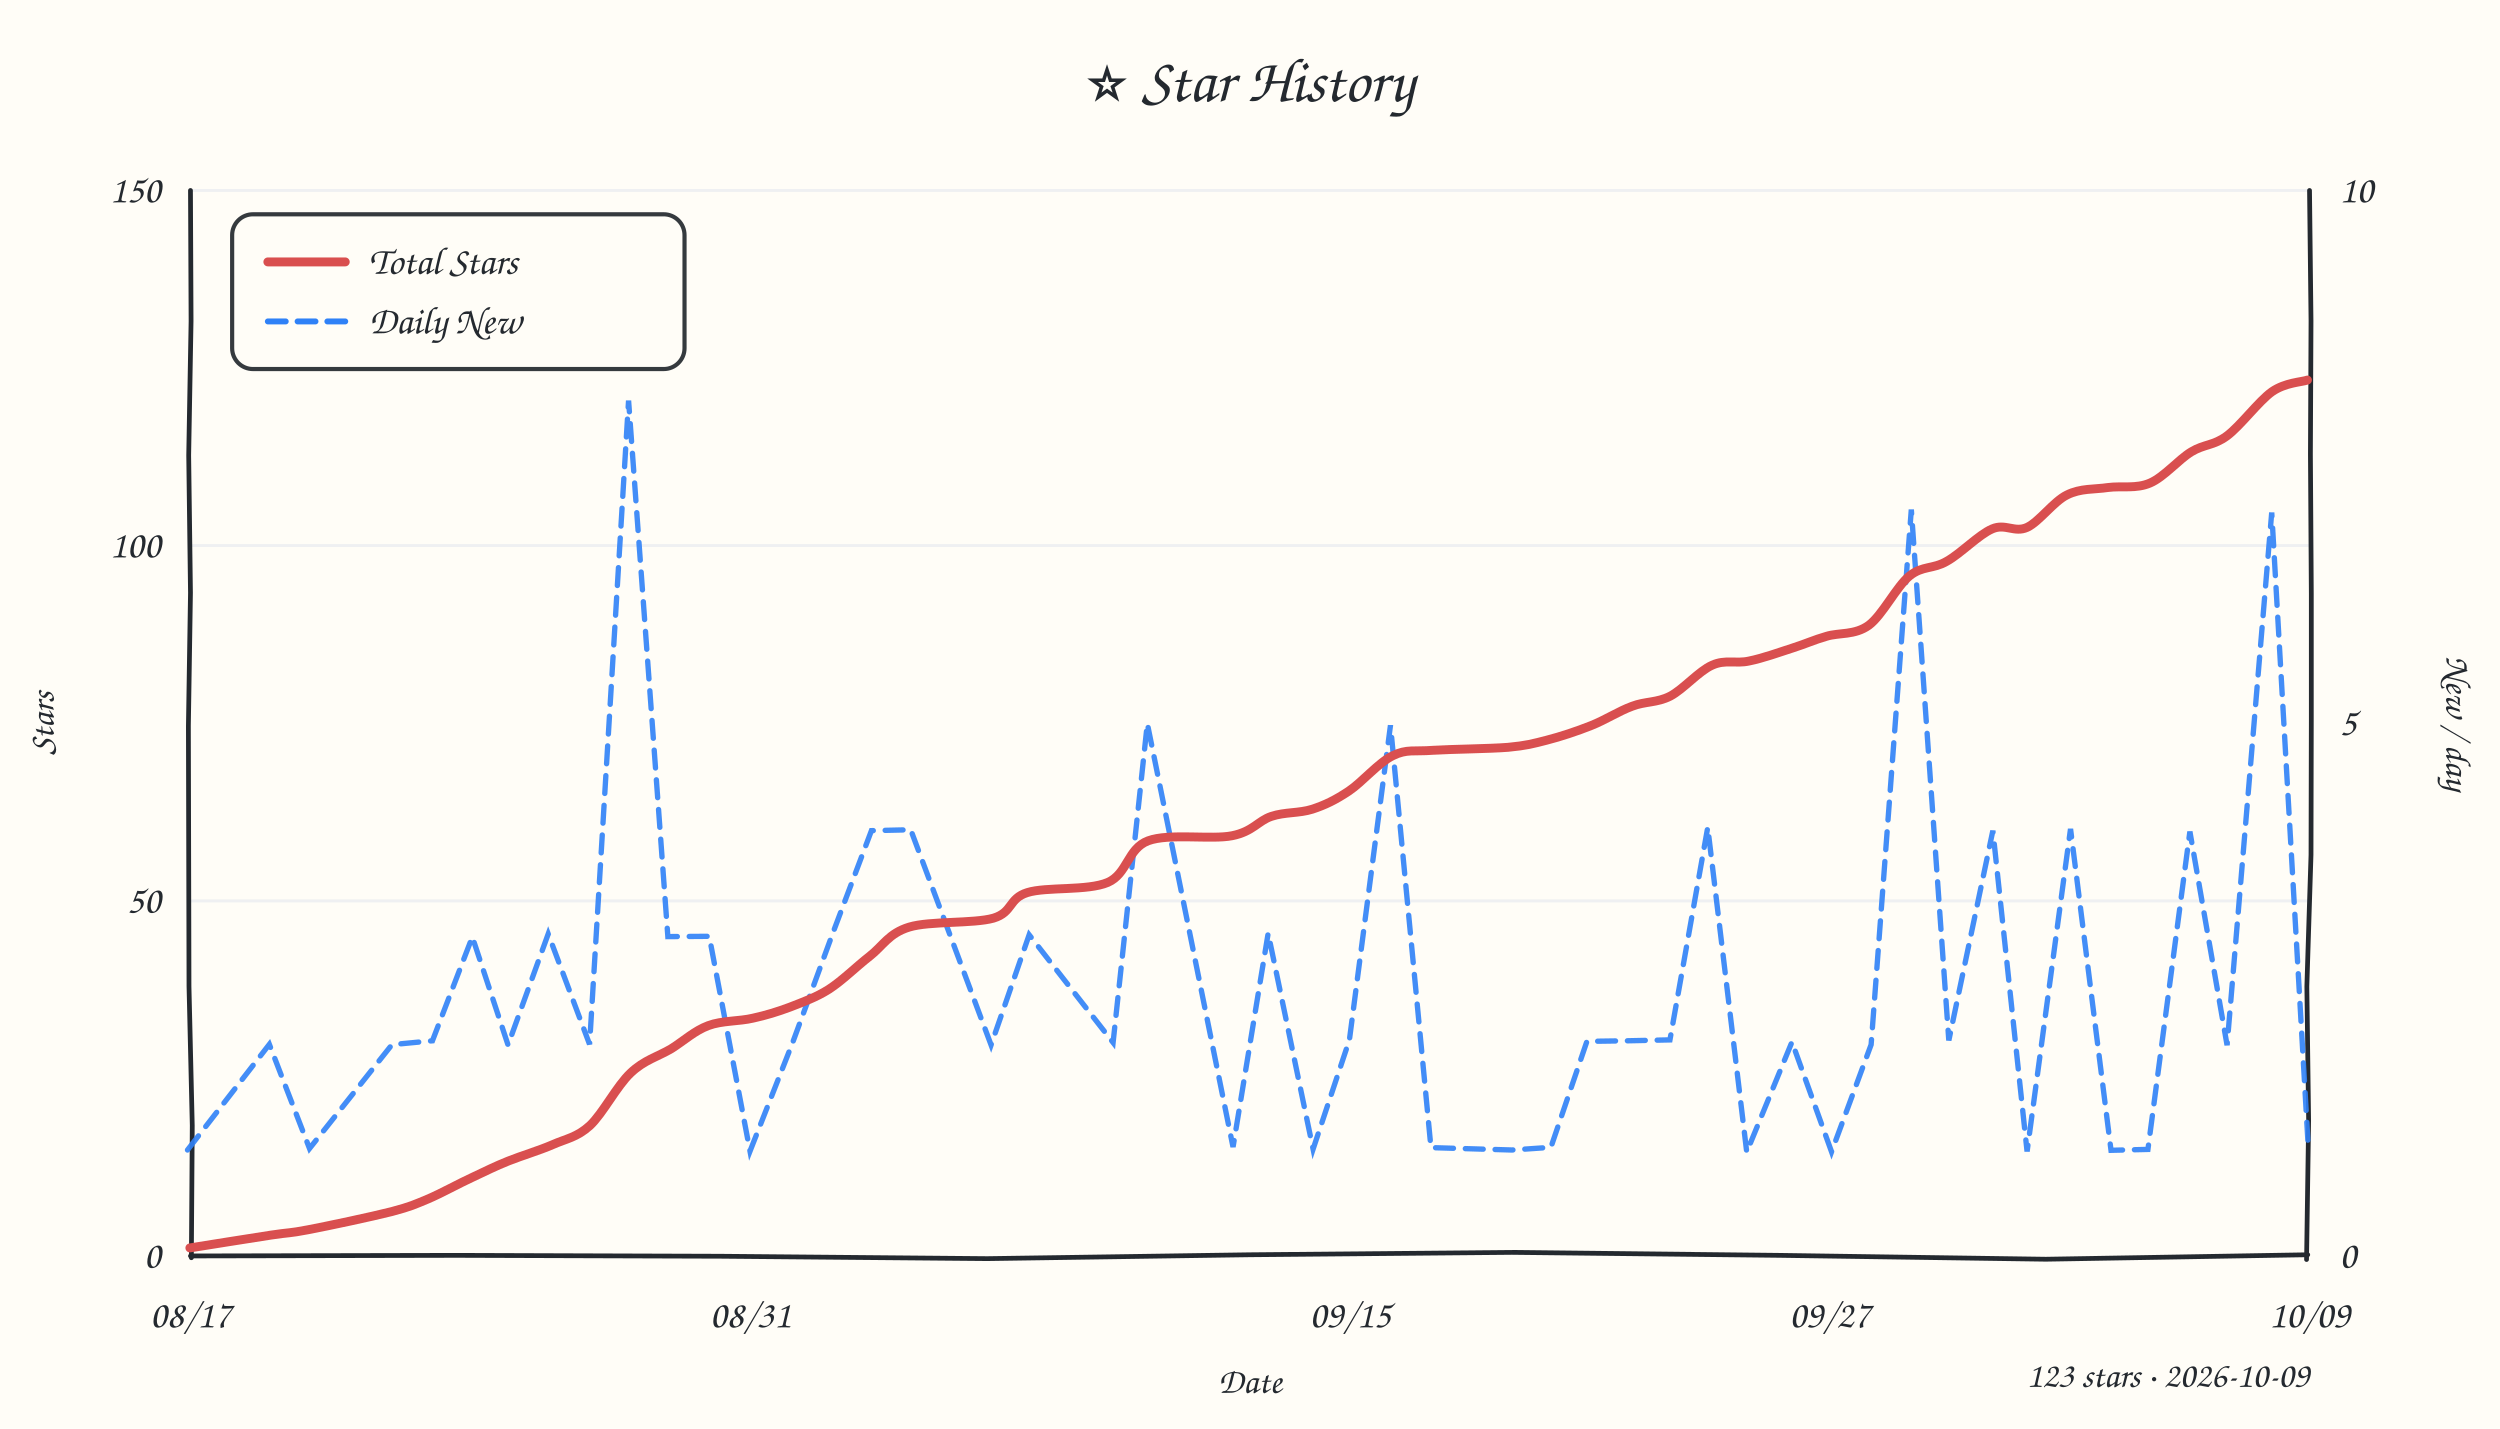
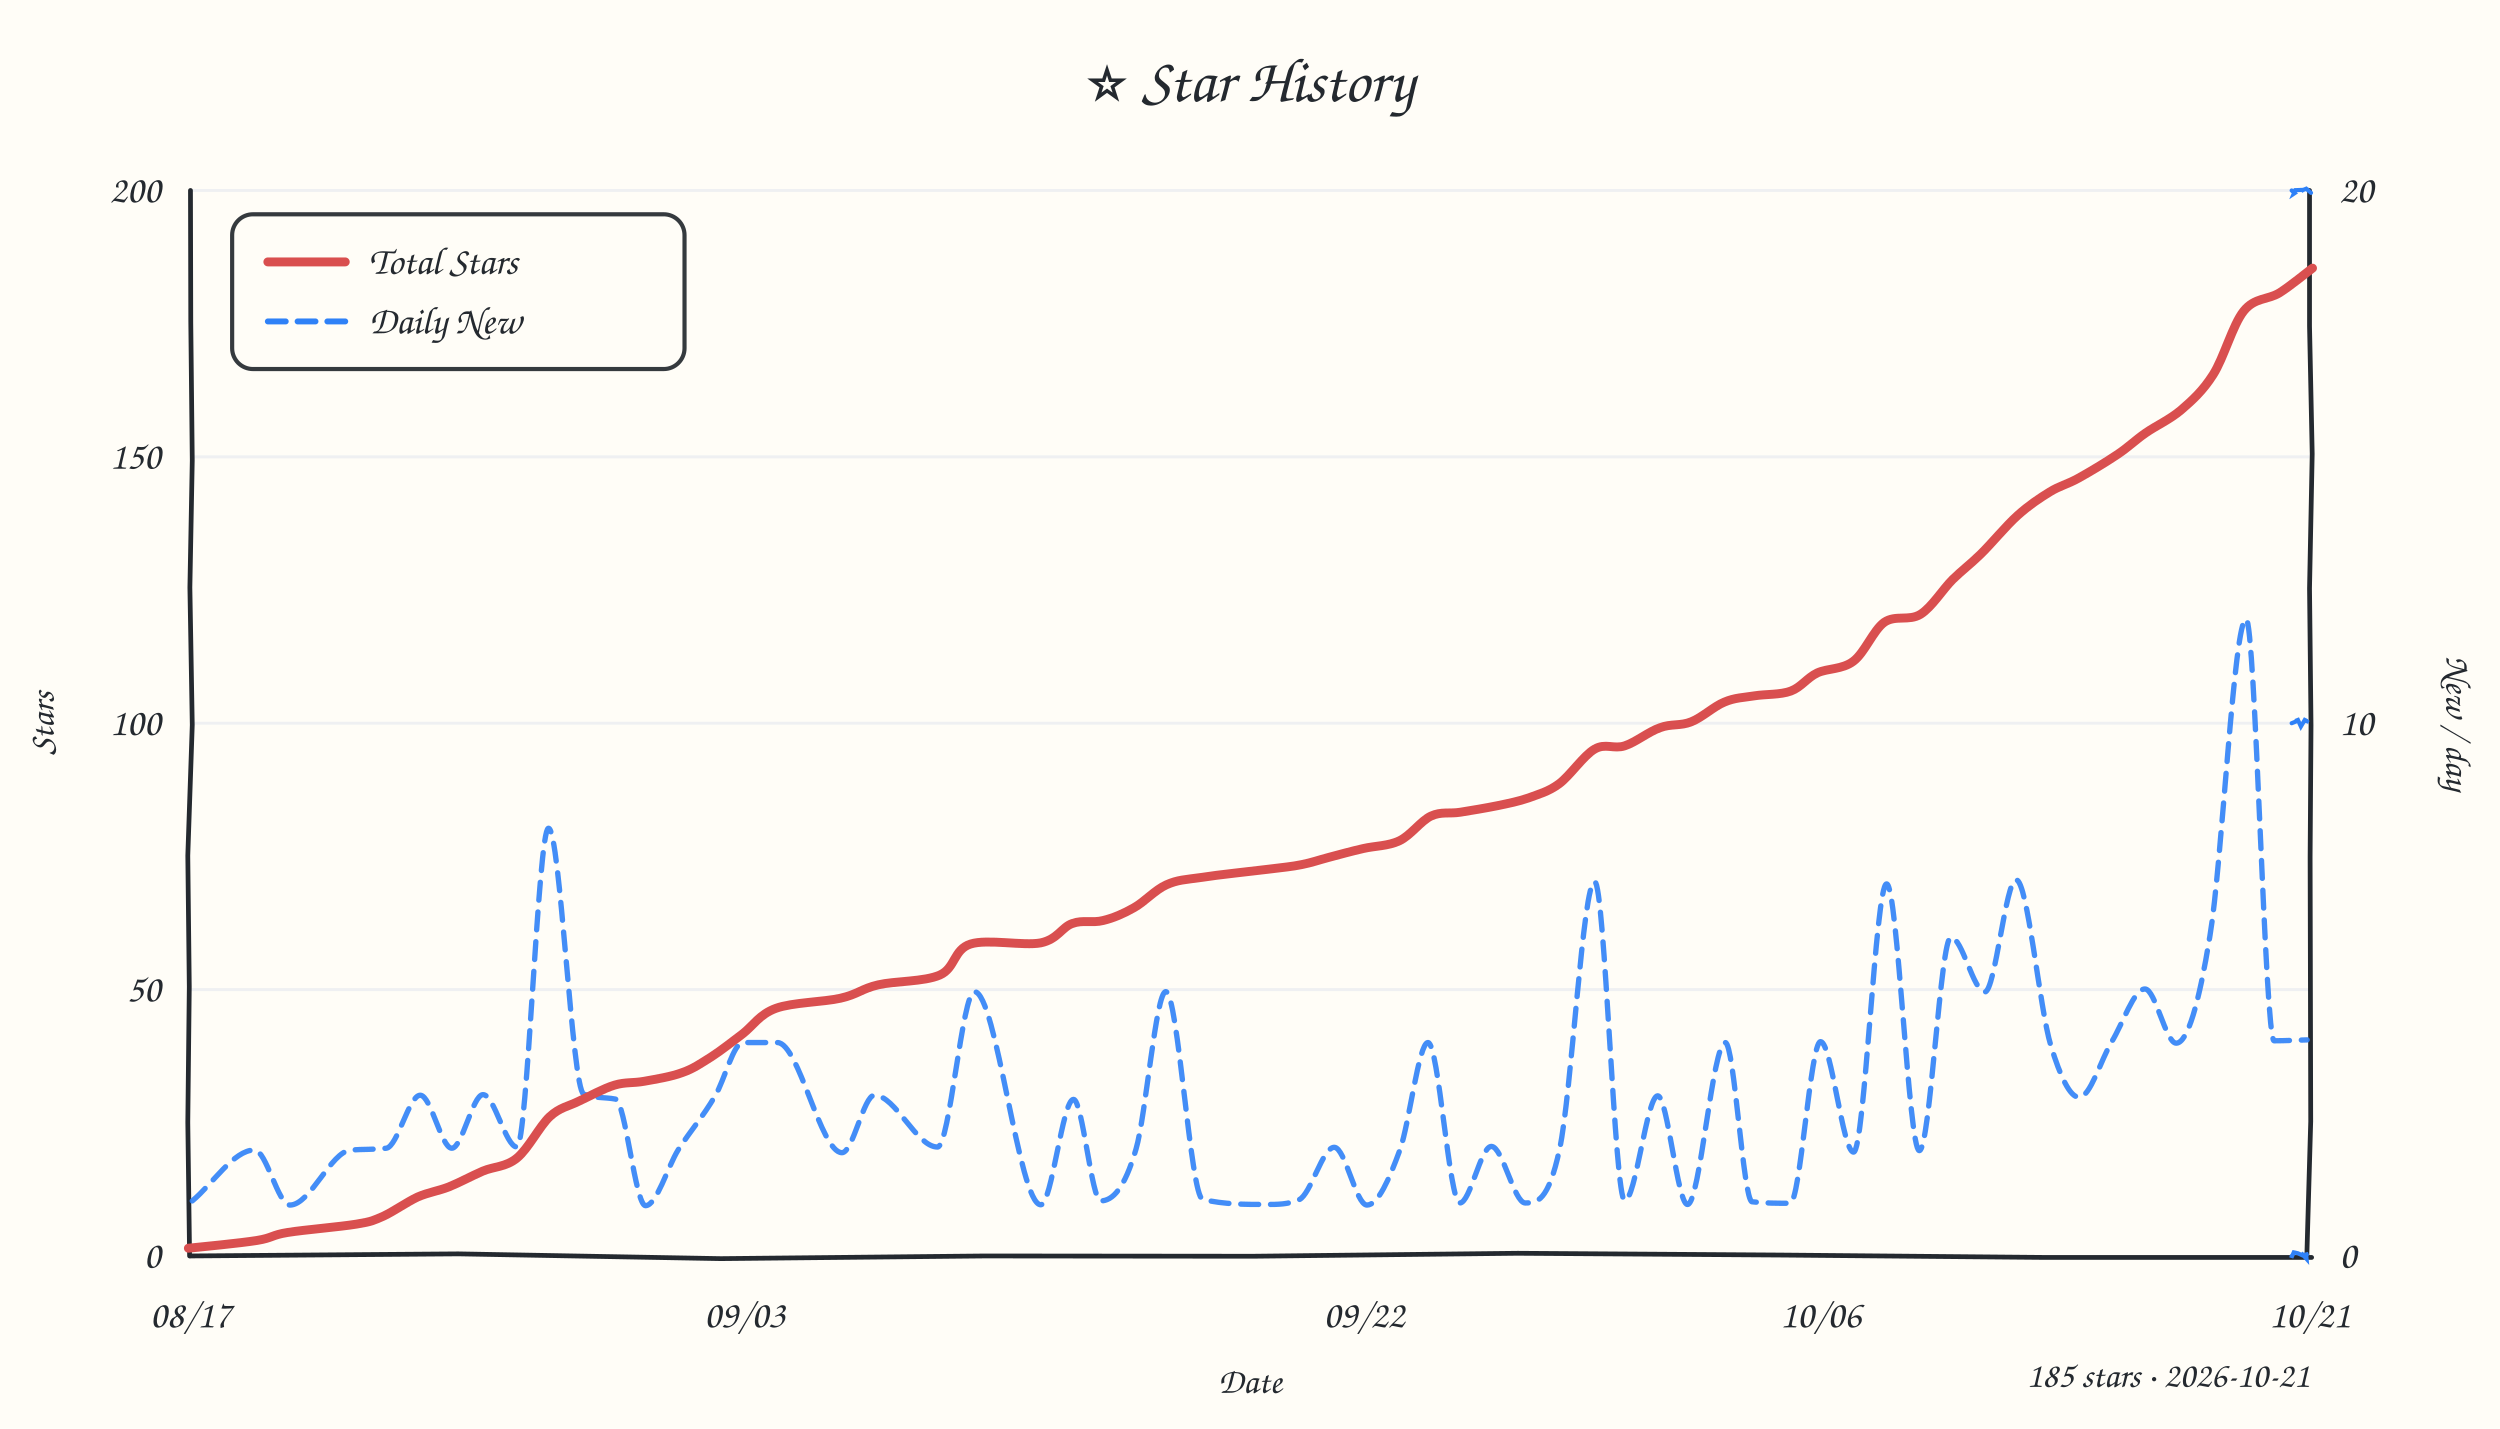
<svg xmlns="http://www.w3.org/2000/svg" width="840" height="480" viewBox="0 0 840 480">
  <style>text{font-family:"Comic Sans MS","Comic Sans","Chalkboard SE","Marker Felt","Segoe Print",cursive;fill:#24292f}</style>
  <rect width="100%" height="100%" fill="#fffdf7" />
  <text x="420" y="34" text-anchor="middle" font-size="21">⭐ Star History</text>
-   <line x1="64" y1="302.7" x2="776" y2="302.7" stroke="#e8ebf0" stroke-width="1" opacity="0.7" />
-   <line x1="64" y1="183.3" x2="776" y2="183.3" stroke="#e8ebf0" stroke-width="1" opacity="0.7" />
+   <line x1="64" y1="332.5" x2="776" y2="332.5" stroke="#e8ebf0" stroke-width="1" opacity="0.7" />
+   <line x1="64" y1="243.0" x2="776" y2="243.0" stroke="#e8ebf0" stroke-width="1" opacity="0.7" />
+   <line x1="64" y1="153.5" x2="776" y2="153.5" stroke="#e8ebf0" stroke-width="1" opacity="0.7" />
  <line x1="64" y1="64.0" x2="776" y2="64.0" stroke="#e8ebf0" stroke-width="1" opacity="0.7" />
-   <path d="M 64 422 L 153.5 421.8 L 242.3 422.1 L 331.7 422.9 L 419.9 421.6 L 508.0 420.8 L 597.9 421.8 L 687.4 423.1 L 775.4 421.6" stroke="#24292f" stroke-width="1.6" fill="none" stroke-linecap="round" />
-   <path d="M 64 64 L 64.2 107.9 L 63.4 153.0 L 64.0 199.2 L 63.3 243.9 L 63.4 287.0 L 63.5 331.4 L 64.6 378.2 L 64.3 422.6" stroke="#24292f" stroke-width="1.6" fill="none" stroke-linecap="round" />
-   <path d="M 776 64 L 776.5 107.8 L 776.3 152.6 L 776.6 199.4 L 776.6 241.9 L 776.5 287.2 L 775.1 331.5 L 775.7 376.6 L 775.0 423.2" stroke="#24292f" stroke-width="1.6" fill="none" stroke-linecap="round" />
+   <path d="M 64 422 L 154.0 421.3 L 242.2 422.9 L 331.1 422.0 L 420.7 422.1 L 509.9 421.1 L 598.7 421.7 L 687.1 422.5 L 776.7 422.5" stroke="#24292f" stroke-width="1.6" fill="none" stroke-linecap="round" />
+   <path d="M 64 64 L 64.1 108.2 L 64.6 154.7 L 63.8 197.4 L 64.6 243.6 L 63.1 287.5 L 63.6 331.6 L 63.1 377.1 L 63.7 422.0" stroke="#24292f" stroke-width="1.6" fill="none" stroke-linecap="round" />
+   <path d="M 776 64 L 776.0 109.6 L 776.9 152.5 L 776.0 197.7 L 776.5 243.6 L 776.2 288.0 L 776.3 331.6 L 776.4 376.8 L 775.1 421.9" stroke="#24292f" stroke-width="1.6" fill="none" stroke-linecap="round" />
+   <path d="M 770 422 L 769.9 422.6 L 770.7 420.8 L 772.1 421.1 L 773.6 421.8 L 773.2 421.0 L 775.0 423.0 L 774.8 420.9 L 775.1 421.6" stroke="#2f81f7" stroke-width="1.4" fill="none" stroke-linecap="round" />
+   <path d="M 770 243 L 771.5 242.4 L 771.6 242.1 L 772.1 241.9 L 773.1 244.1 L 774.4 241.9 L 775.2 242.3 L 775.4 241.9 L 774.9 242.3" stroke="#2f81f7" stroke-width="1.4" fill="none" stroke-linecap="round" />
+   <path d="M 770 64 L 771.0 64.9 L 770.7 65.1 L 771.2 63.9 L 773.7 63.8 L 773.2 64.2 L 773.9 63.8 L 774.9 63.4 L 776.5 64.8" stroke="#2f81f7" stroke-width="1.4" fill="none" stroke-linecap="round" />
  <text x="54" y="426.0" text-anchor="end" font-size="13" fill="#57606a">0</text>
-   <text x="54" y="306.7" text-anchor="end" font-size="13" fill="#57606a">50</text>
-   <text x="54" y="187.3" text-anchor="end" font-size="13" fill="#57606a">100</text>
-   <text x="54" y="68.0" text-anchor="end" font-size="13" fill="#57606a">150</text>
+   <text x="54" y="336.5" text-anchor="end" font-size="13" fill="#57606a">50</text>
+   <text x="54" y="247.0" text-anchor="end" font-size="13" fill="#57606a">100</text>
+   <text x="54" y="157.5" text-anchor="end" font-size="13" fill="#57606a">150</text>
+   <text x="54" y="68.0" text-anchor="end" font-size="13" fill="#57606a">200</text>
  <text x="786" y="426.0" text-anchor="start" font-size="13" fill="#2f81f7">0</text>
-   <text x="786" y="247.0" text-anchor="start" font-size="13" fill="#2f81f7">5</text>
-   <text x="786" y="68.0" text-anchor="start" font-size="13" fill="#2f81f7">10</text>
+   <text x="786" y="247.0" text-anchor="start" font-size="13" fill="#2f81f7">10</text>
+   <text x="786" y="68.0" text-anchor="start" font-size="13" fill="#2f81f7">20</text>
  <text x="64.0" y="446" text-anchor="middle" font-size="13" fill="#57606a">08/17</text>
-   <text x="252.1" y="446" text-anchor="middle" font-size="13" fill="#57606a">08/31</text>
-   <text x="453.6" y="446" text-anchor="middle" font-size="13" fill="#57606a">09/15</text>
-   <text x="614.8" y="446" text-anchor="middle" font-size="13" fill="#57606a">09/27</text>
-   <text x="776.0" y="446" text-anchor="middle" font-size="13" fill="#57606a">10/09</text>
+   <text x="250.2" y="446" text-anchor="middle" font-size="13" fill="#57606a">09/03</text>
+   <text x="458.3" y="446" text-anchor="middle" font-size="13" fill="#57606a">09/22</text>
+   <text x="611.7" y="446" text-anchor="middle" font-size="13" fill="#57606a">10/06</text>
+   <text x="776.0" y="446" text-anchor="middle" font-size="13" fill="#57606a">10/21</text>
  <text x="18" y="243" font-size="12" fill="#57606a" transform="rotate(-90 18 243)" text-anchor="middle">Stars</text>
  <text x="822" y="243" font-size="12" fill="#2f81f7" transform="rotate(90 822 243)" text-anchor="middle">New / day</text>
  <text x="420" y="468" font-size="12" fill="#57606a" text-anchor="middle">Date</text>
-   <path d="M 63.0 386.4 L 90.5 350.9 L 104.0 385.9 L 131.7 351.0 L 145.3 349.7 L 158.7 314.8 L 170.7 351.1 L 184.2 313.8 L 198.1 350.9 L 211.2 134.6 L 224.4 314.7 L 238.3 314.6 L 252.0 386.8 L 266.3 350.4 L 279.8 313.6 L 292.8 279.1 L 306.0 278.8 L 333.0 351.1 L 345.8 314.1 L 374.0 350.3 L 385.5 243.1 L 414.3 385.4 L 426.1 313.6 L 441.2 386.1 L 453.4 349.4 L 467.2 243.7 L 480.8 385.6 L 508.0 386.4 L 521.1 385.5 L 533.2 349.9 L 547.1 349.7 L 561.1 349.4 L 573.8 278.0 L 586.9 387.1 L 602.1 350.1 L 615.4 387.0 L 628.7 351.0 L 642.2 171.2 L 654.8 349.6 L 669.6 279.1 L 681.1 386.9 L 695.7 278.5 L 709.3 386.5 L 721.7 386.2 L 735.8 279.4 L 748.3 351.2 L 763.3 172.2 L 775.6 385.9" fill="none" stroke="#2f81f7" stroke-width="1.8" stroke-dasharray="6 4" stroke-linecap="round" opacity="0.9" />
-   <path d="M 63.8 419.3 C 68.3 418.6, 84.4 416.0, 91.0 415.0 C 97.6 414.0, 96.7 414.5, 103.5 413.2 C 110.3 411.9, 124.9 408.8, 131.6 407.1 C 138.3 405.3, 139.1 404.8, 143.7 402.9 C 148.2 401.0, 154.3 397.6, 158.9 395.5 C 163.4 393.4, 166.3 391.9, 170.8 390.1 C 175.3 388.3, 181.1 386.6, 185.7 384.6 C 190.2 382.6, 193.8 382.2, 198.2 378.2 C 202.5 374.2, 207.3 364.8, 211.9 360.5 C 216.4 356.2, 221.1 355.0, 225.5 352.4 C 229.8 349.7, 233.4 346.3, 238.0 344.6 C 242.5 342.9, 248.4 343.2, 253.0 342.1 C 257.5 341.1, 261.1 340.0, 265.4 338.4 C 269.7 336.7, 274.1 335.2, 278.5 332.4 C 283.0 329.5, 287.7 324.8, 292.2 321.3 C 296.7 317.8, 298.6 313.6, 305.5 311.5 C 312.4 309.4, 327.1 310.4, 333.8 308.5 C 340.4 306.5, 338.8 301.9, 345.2 299.9 C 351.6 297.9, 365.4 299.4, 372.2 296.5 C 378.9 293.6, 378.8 285.1, 385.8 282.5 C 392.8 279.9, 407.1 282.2, 414.0 280.8 C 421.0 279.4, 422.7 275.8, 427.2 274.3 C 431.7 272.8, 436.5 273.3, 440.9 271.9 C 445.2 270.5, 448.7 268.8, 453.2 265.8 C 457.7 262.8, 463.2 256.2, 468.0 253.9 C 472.7 251.6, 475.1 252.6, 481.5 252.1 C 488.0 251.7, 500.3 251.6, 506.7 251.1 C 513.0 250.5, 515.0 249.9, 519.7 248.7 C 524.4 247.5, 529.8 245.7, 534.6 243.8 C 539.4 241.9, 544.0 238.9, 548.4 237.3 C 552.8 235.6, 556.7 236.2, 561.2 233.9 C 565.6 231.6, 570.9 225.4, 575.3 223.5 C 579.7 221.5, 583.2 223.1, 587.7 222.1 C 592.2 221.2, 598.1 219.1, 602.4 217.7 C 606.8 216.3, 609.5 215.0, 613.7 213.8 C 617.9 212.5, 623.2 213.5, 627.9 210.1 C 632.5 206.7, 637.2 197.1, 641.6 193.5 C 646.0 190.0, 649.5 191.3, 654.1 188.6 C 658.8 186.0, 664.9 179.6, 669.4 177.7 C 673.8 175.8, 676.9 179.1, 681.1 177.2 C 685.2 175.3, 690.0 168.5, 694.5 166.3 C 699.1 164.0, 703.7 164.5, 708.3 163.8 C 713.0 163.2, 717.8 164.3, 722.4 162.3 C 727.1 160.3, 732.0 154.4, 736.3 151.8 C 740.6 149.2, 743.7 149.8, 748.2 146.5 C 752.8 143.1, 758.9 134.8, 763.4 131.6 C 767.9 128.5, 773.3 128.4, 775.3 127.7" fill="none" stroke="#d94f4f" stroke-width="3" stroke-linecap="round" />
+   <path d="M 64.6 403.5 C 71.5 397.8, 78.5 386.4, 85.5 386.4 C 89.5 386.4, 93.4 404.9, 97.4 404.9 C 104.3 404.9, 111.1 386.9, 117.9 386.4 C 121.9 386.1, 125.8 386.3, 129.8 385.8 C 133.6 385.3, 137.4 368.0, 141.2 368.0 C 144.8 368.0, 148.3 385.8, 151.8 385.8 C 155.3 385.8, 158.8 367.8, 162.3 367.8 C 166.1 367.8, 169.9 385.4, 173.7 385.4 C 177.2 385.4, 180.8 278.3, 184.3 278.3 C 188.2 278.3, 192.2 366.0, 196.1 367.6 C 199.7 369.1, 203.2 368.6, 206.8 369.3 C 210.1 370.0, 213.5 405.1, 216.9 405.1 C 220.6 405.1, 224.3 392.1, 227.9 386.3 C 232.1 379.8, 236.2 375.2, 240.3 368.2 C 243.4 363.0, 246.5 350.3, 249.6 350.3 C 253.5 350.3, 257.3 350.3, 261.2 350.3 C 268.4 350.3, 275.7 387.3, 282.9 387.3 C 286.6 387.3, 290.2 368.0, 293.8 368.0 C 300.9 368.0, 307.9 385.4, 315.0 385.4 C 319.1 385.4, 323.3 333.2, 327.4 333.2 C 334.8 333.2, 342.3 404.8, 349.7 404.8 C 353.4 404.8, 357.0 369.4, 360.7 369.4 C 363.7 369.4, 366.8 403.5, 369.8 403.5 C 373.8 403.5, 377.8 399.5, 381.7 386.1 C 385.0 374.9, 388.4 333.2, 391.7 333.2 C 395.8 333.2, 400.0 402.1, 404.1 403.0 C 411.3 404.7, 418.4 404.7, 425.6 404.7 C 429.2 404.7, 432.9 404.7, 436.5 403.1 C 440.4 401.4, 444.4 385.5, 448.3 385.5 C 452.0 385.5, 455.6 404.9, 459.3 404.9 C 463.0 404.9, 466.7 396.4, 470.4 386.3 C 473.5 377.6, 476.7 350.3, 479.8 350.3 C 483.4 350.3, 486.9 404.2, 490.5 404.2 C 494.0 404.2, 497.5 385.2, 501.1 385.2 C 504.9 385.2, 508.7 404.2, 512.5 404.2 C 516.4 404.2, 520.2 403.9, 524.0 386.2 C 528.0 368.1, 531.9 296.2, 535.8 296.2 C 539.2 296.2, 542.5 403.4, 545.9 403.4 C 549.6 403.4, 553.3 368.2, 557.0 368.2 C 560.3 368.2, 563.6 404.7, 567.0 404.7 C 571.2 404.7, 575.4 350.3, 579.7 350.3 C 582.7 350.3, 585.7 403.4, 588.7 403.8 C 593.0 404.3, 597.3 404.3, 601.5 404.3 C 604.9 404.3, 608.3 350.0, 611.7 350.0 C 615.4 350.0, 619.1 387.1, 622.8 387.1 C 626.5 387.1, 630.2 297.0, 633.9 297.0 C 637.6 297.0, 641.3 386.6, 644.9 386.6 C 648.5 386.6, 652.0 314.9, 655.5 314.9 C 659.3 314.9, 663.1 333.3, 666.9 333.3 C 670.4 333.3, 673.9 295.6, 677.4 295.6 C 681.3 295.6, 685.2 338.6, 689.1 351.4 C 692.3 361.8, 695.5 368.7, 698.6 368.7 C 702.3 368.7, 705.9 356.1, 709.5 350.1 C 713.3 343.9, 717.0 332.3, 720.7 332.3 C 724.2 332.3, 727.7 350.5, 731.2 350.5 C 735.0 350.5, 738.8 337.4, 742.5 314.7 C 746.6 290.6, 750.6 208.0, 754.7 208.0 C 757.8 208.0, 761.0 349.7, 764.1 349.7 C 767.8 349.7, 771.5 349.5, 775.2 349.4" fill="none" stroke="#2f81f7" stroke-width="1.8" stroke-dasharray="6 4" stroke-linecap="round" stroke-linejoin="round" opacity="0.9" />
+   <path d="M 63.3 419.4 C 67.1 419.0, 80.7 417.7, 86.3 416.8 C 91.8 415.9, 91.1 415.0, 96.7 414.1 C 102.3 413.2, 114.4 412.2, 119.8 411.3 C 125.2 410.4, 125.4 410.1, 128.9 408.6 C 132.3 407.0, 136.7 403.9, 140.3 402.2 C 144.0 400.6, 147.2 400.2, 150.8 398.8 C 154.5 397.3, 158.3 395.2, 162.2 393.5 C 166.0 391.9, 169.9 392.2, 173.7 389.1 C 177.5 386.0, 181.3 378.4, 184.7 375.2 C 188.2 372.0, 190.9 371.8, 194.5 370.0 C 198.2 368.3, 202.8 365.7, 206.5 364.6 C 210.2 363.5, 212.7 364.0, 216.5 363.3 C 220.3 362.6, 225.5 361.8, 229.2 360.4 C 233.0 359.1, 235.6 357.2, 239.0 355.1 C 242.4 352.9, 245.9 350.1, 249.5 347.4 C 253.1 344.6, 255.2 340.8, 260.7 338.8 C 266.2 336.8, 276.7 336.7, 282.4 335.4 C 288.2 334.1, 289.5 332.2, 295.1 330.9 C 300.6 329.6, 310.6 329.9, 315.8 327.6 C 321.0 325.3, 320.4 319.0, 326.1 317.2 C 331.7 315.4, 344.0 317.9, 349.7 316.8 C 355.4 315.6, 356.8 311.5, 360.3 310.3 C 363.8 309.0, 367.1 310.2, 370.6 309.3 C 374.0 308.5, 377.5 307.0, 381.0 305.0 C 384.6 303.0, 388.1 299.0, 391.9 297.3 C 395.7 295.6, 398.1 295.6, 403.8 294.8 C 409.4 293.9, 420.2 292.8, 425.8 292.1 C 431.4 291.4, 434.0 291.2, 437.4 290.5 C 440.9 289.8, 443.0 289.0, 446.4 288.1 C 449.8 287.2, 454.1 286.0, 458.1 285.1 C 462.0 284.2, 466.4 284.3, 470.2 282.5 C 474.0 280.7, 477.4 275.8, 480.8 274.2 C 484.3 272.6, 487.0 273.5, 490.7 272.9 C 494.4 272.3, 499.3 271.5, 503.2 270.7 C 507.0 269.9, 510.1 269.3, 513.6 268.1 C 517.0 266.8, 520.1 266.1, 523.8 263.4 C 527.5 260.7, 532.1 253.8, 535.8 251.7 C 539.4 249.6, 542.2 251.8, 545.9 250.6 C 549.6 249.4, 554.0 245.8, 557.8 244.5 C 561.5 243.1, 564.7 244.0, 568.3 242.5 C 571.9 241.1, 575.9 237.3, 579.4 235.9 C 582.9 234.4, 585.8 234.4, 589.5 233.8 C 593.2 233.2, 598.2 233.5, 601.7 232.2 C 605.2 230.9, 607.1 227.8, 610.6 226.1 C 614.1 224.5, 619.0 225.0, 622.7 222.2 C 626.5 219.4, 629.4 211.8, 633.1 209.1 C 636.9 206.5, 641.4 208.8, 645.3 206.4 C 649.1 204.0, 652.7 198.1, 656.1 194.7 C 659.5 191.4, 661.8 189.8, 665.5 186.2 C 669.1 182.7, 674.0 176.7, 677.9 173.2 C 681.8 169.7, 685.3 167.4, 688.7 165.3 C 692.1 163.2, 694.5 162.8, 698.3 160.7 C 702.1 158.6, 707.6 155.3, 711.3 152.8 C 715.1 150.3, 717.3 148.0, 720.9 145.5 C 724.5 143.0, 729.0 141.0, 732.8 137.8 C 736.6 134.5, 740.1 131.4, 743.6 125.9 C 747.2 120.3, 750.2 109.1, 753.9 104.5 C 757.6 99.9, 762.0 100.8, 765.9 98.4 C 769.7 96.0, 775.1 91.5, 777.0 90.1" fill="none" stroke="#d94f4f" stroke-width="3" stroke-linecap="round" />
  <rect x="78" y="72" width="152" height="52" rx="7" fill="#fffdf7" stroke="#24292f" stroke-width="1.4" opacity="0.92" />
  <line x1="90" y1="88" x2="116" y2="88" stroke="#d94f4f" stroke-width="3" stroke-linecap="round" />
  <text x="124" y="92" font-size="13">Total Stars</text>
  <line x1="90" y1="108" x2="116" y2="108" stroke="#2f81f7" stroke-width="2" stroke-dasharray="6 4" stroke-linecap="round" />
  <text x="124" y="112" font-size="13">Daily New</text>
-   <text x="776" y="466" text-anchor="end" font-size="12" fill="#57606a">123 stars · 2026-10-09</text>
+   <text x="776" y="466" text-anchor="end" font-size="12" fill="#57606a">185 stars · 2026-10-21</text>
</svg>
